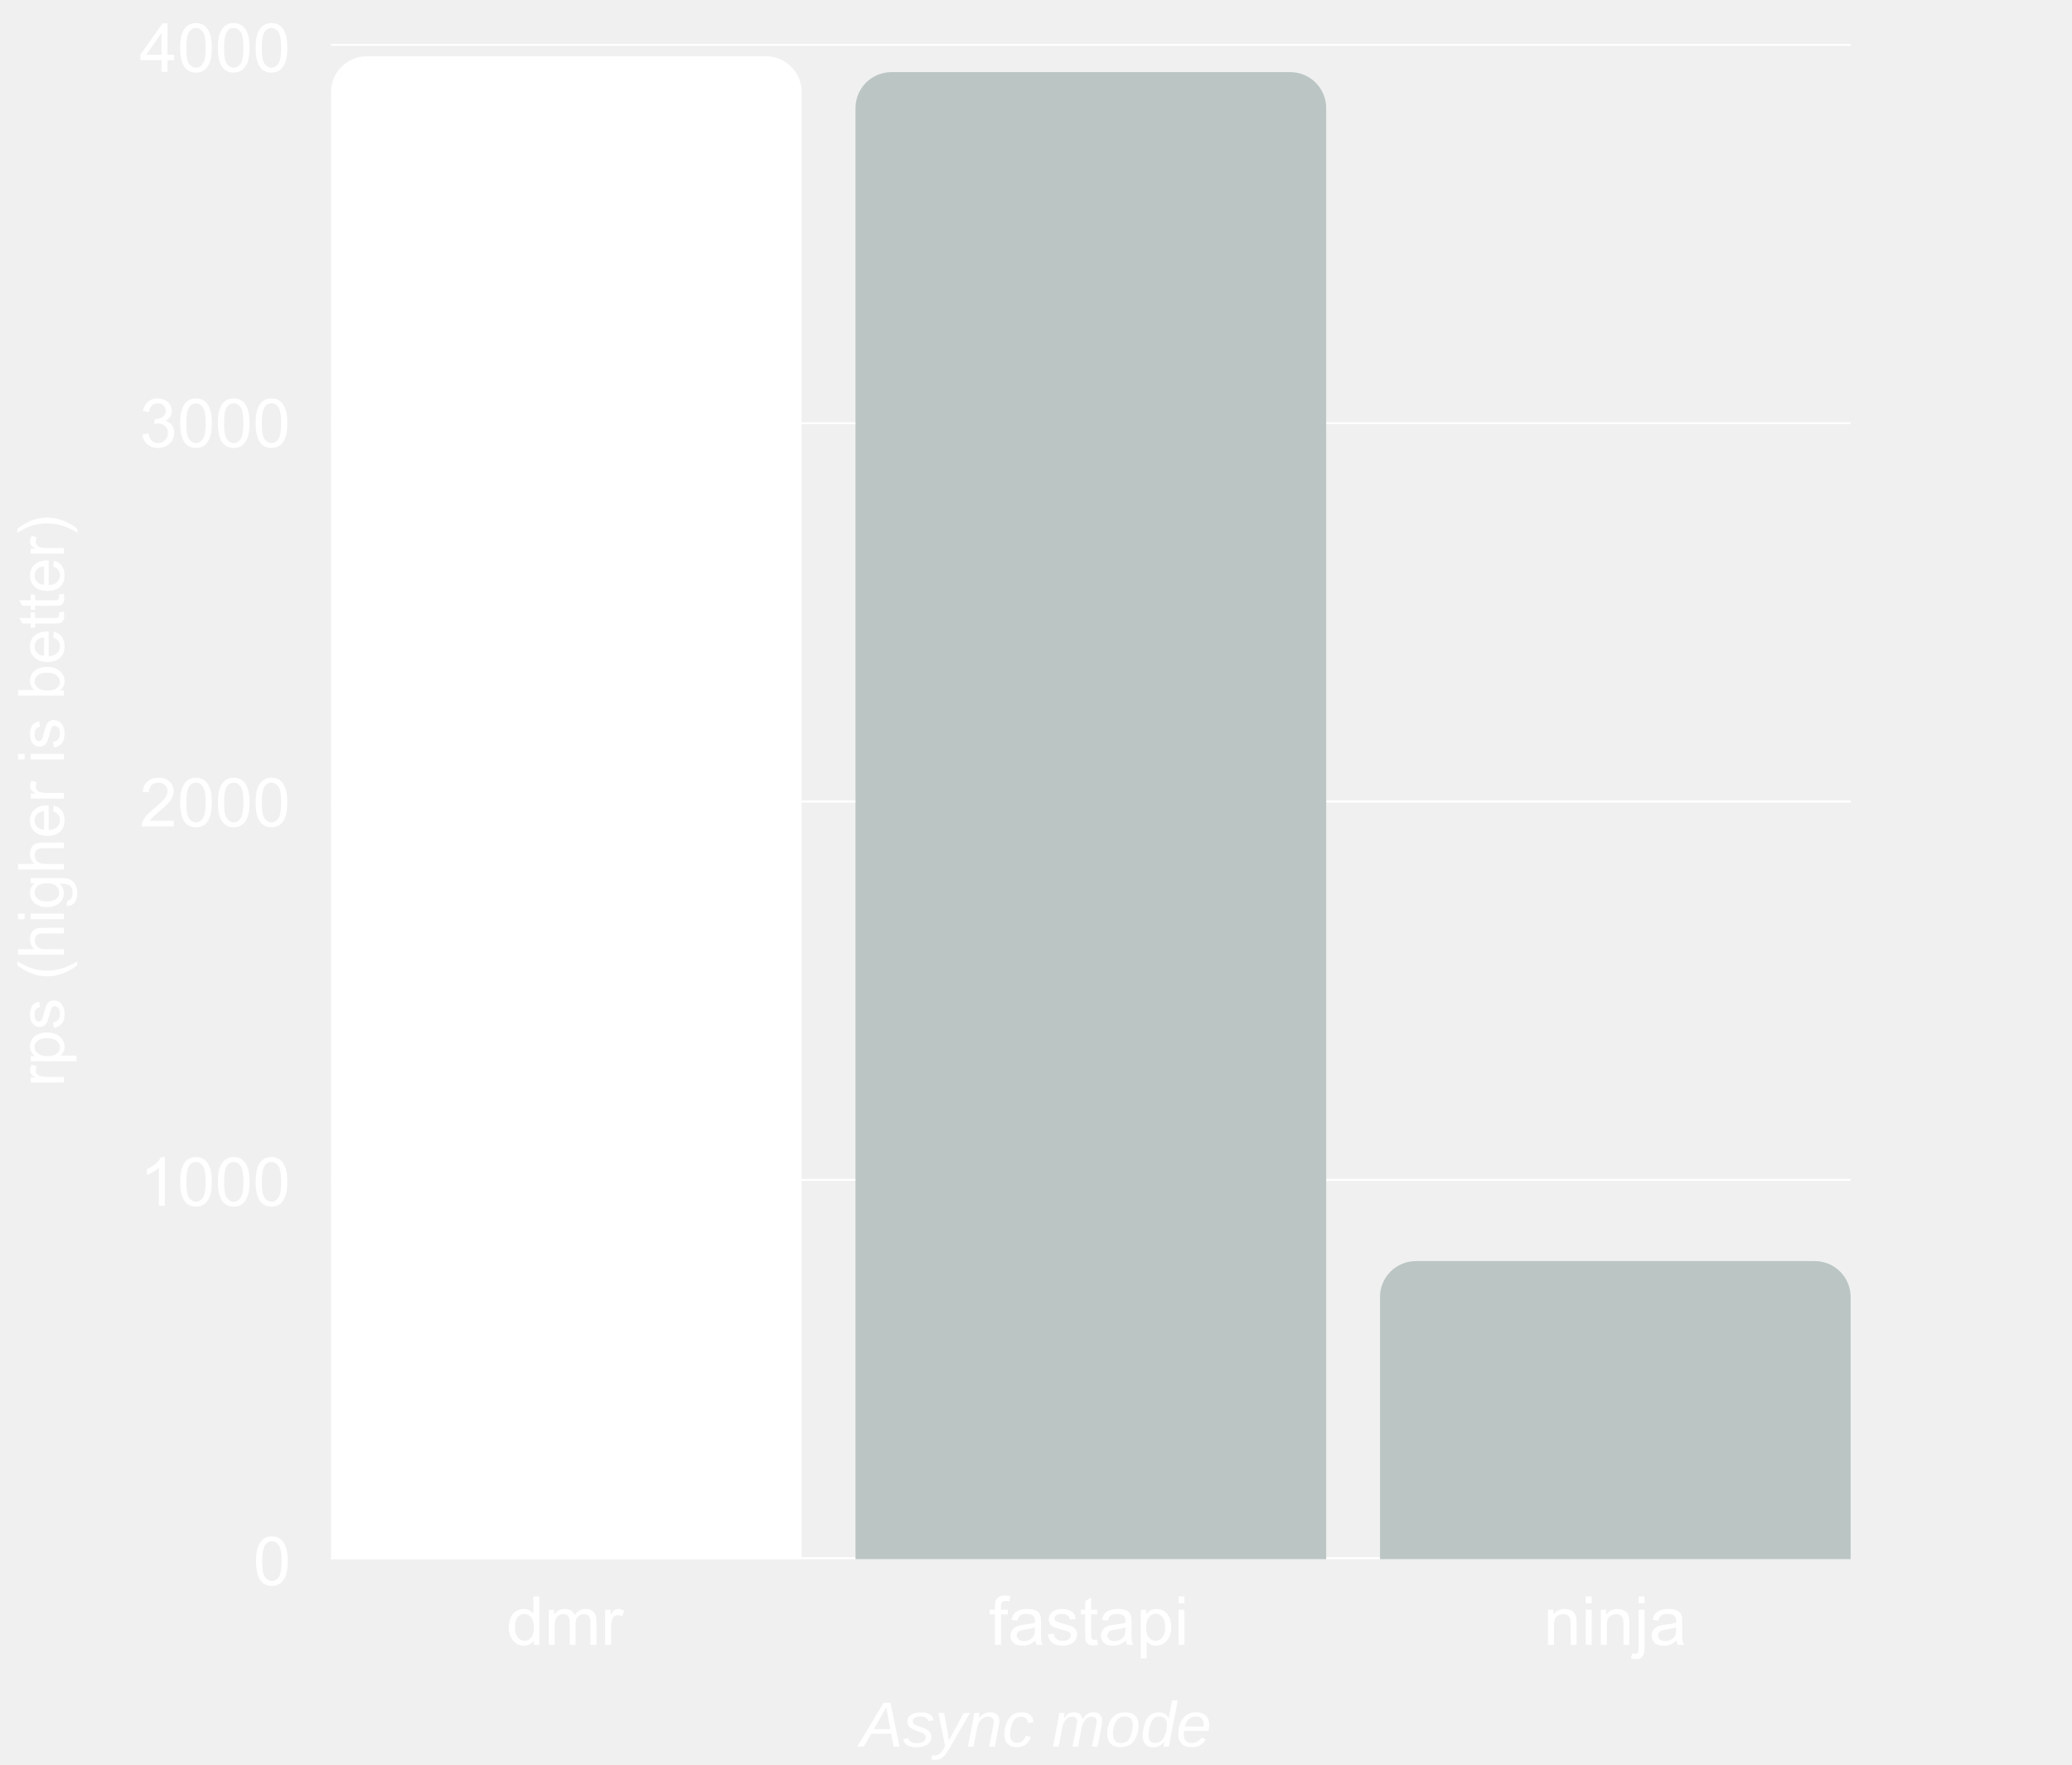
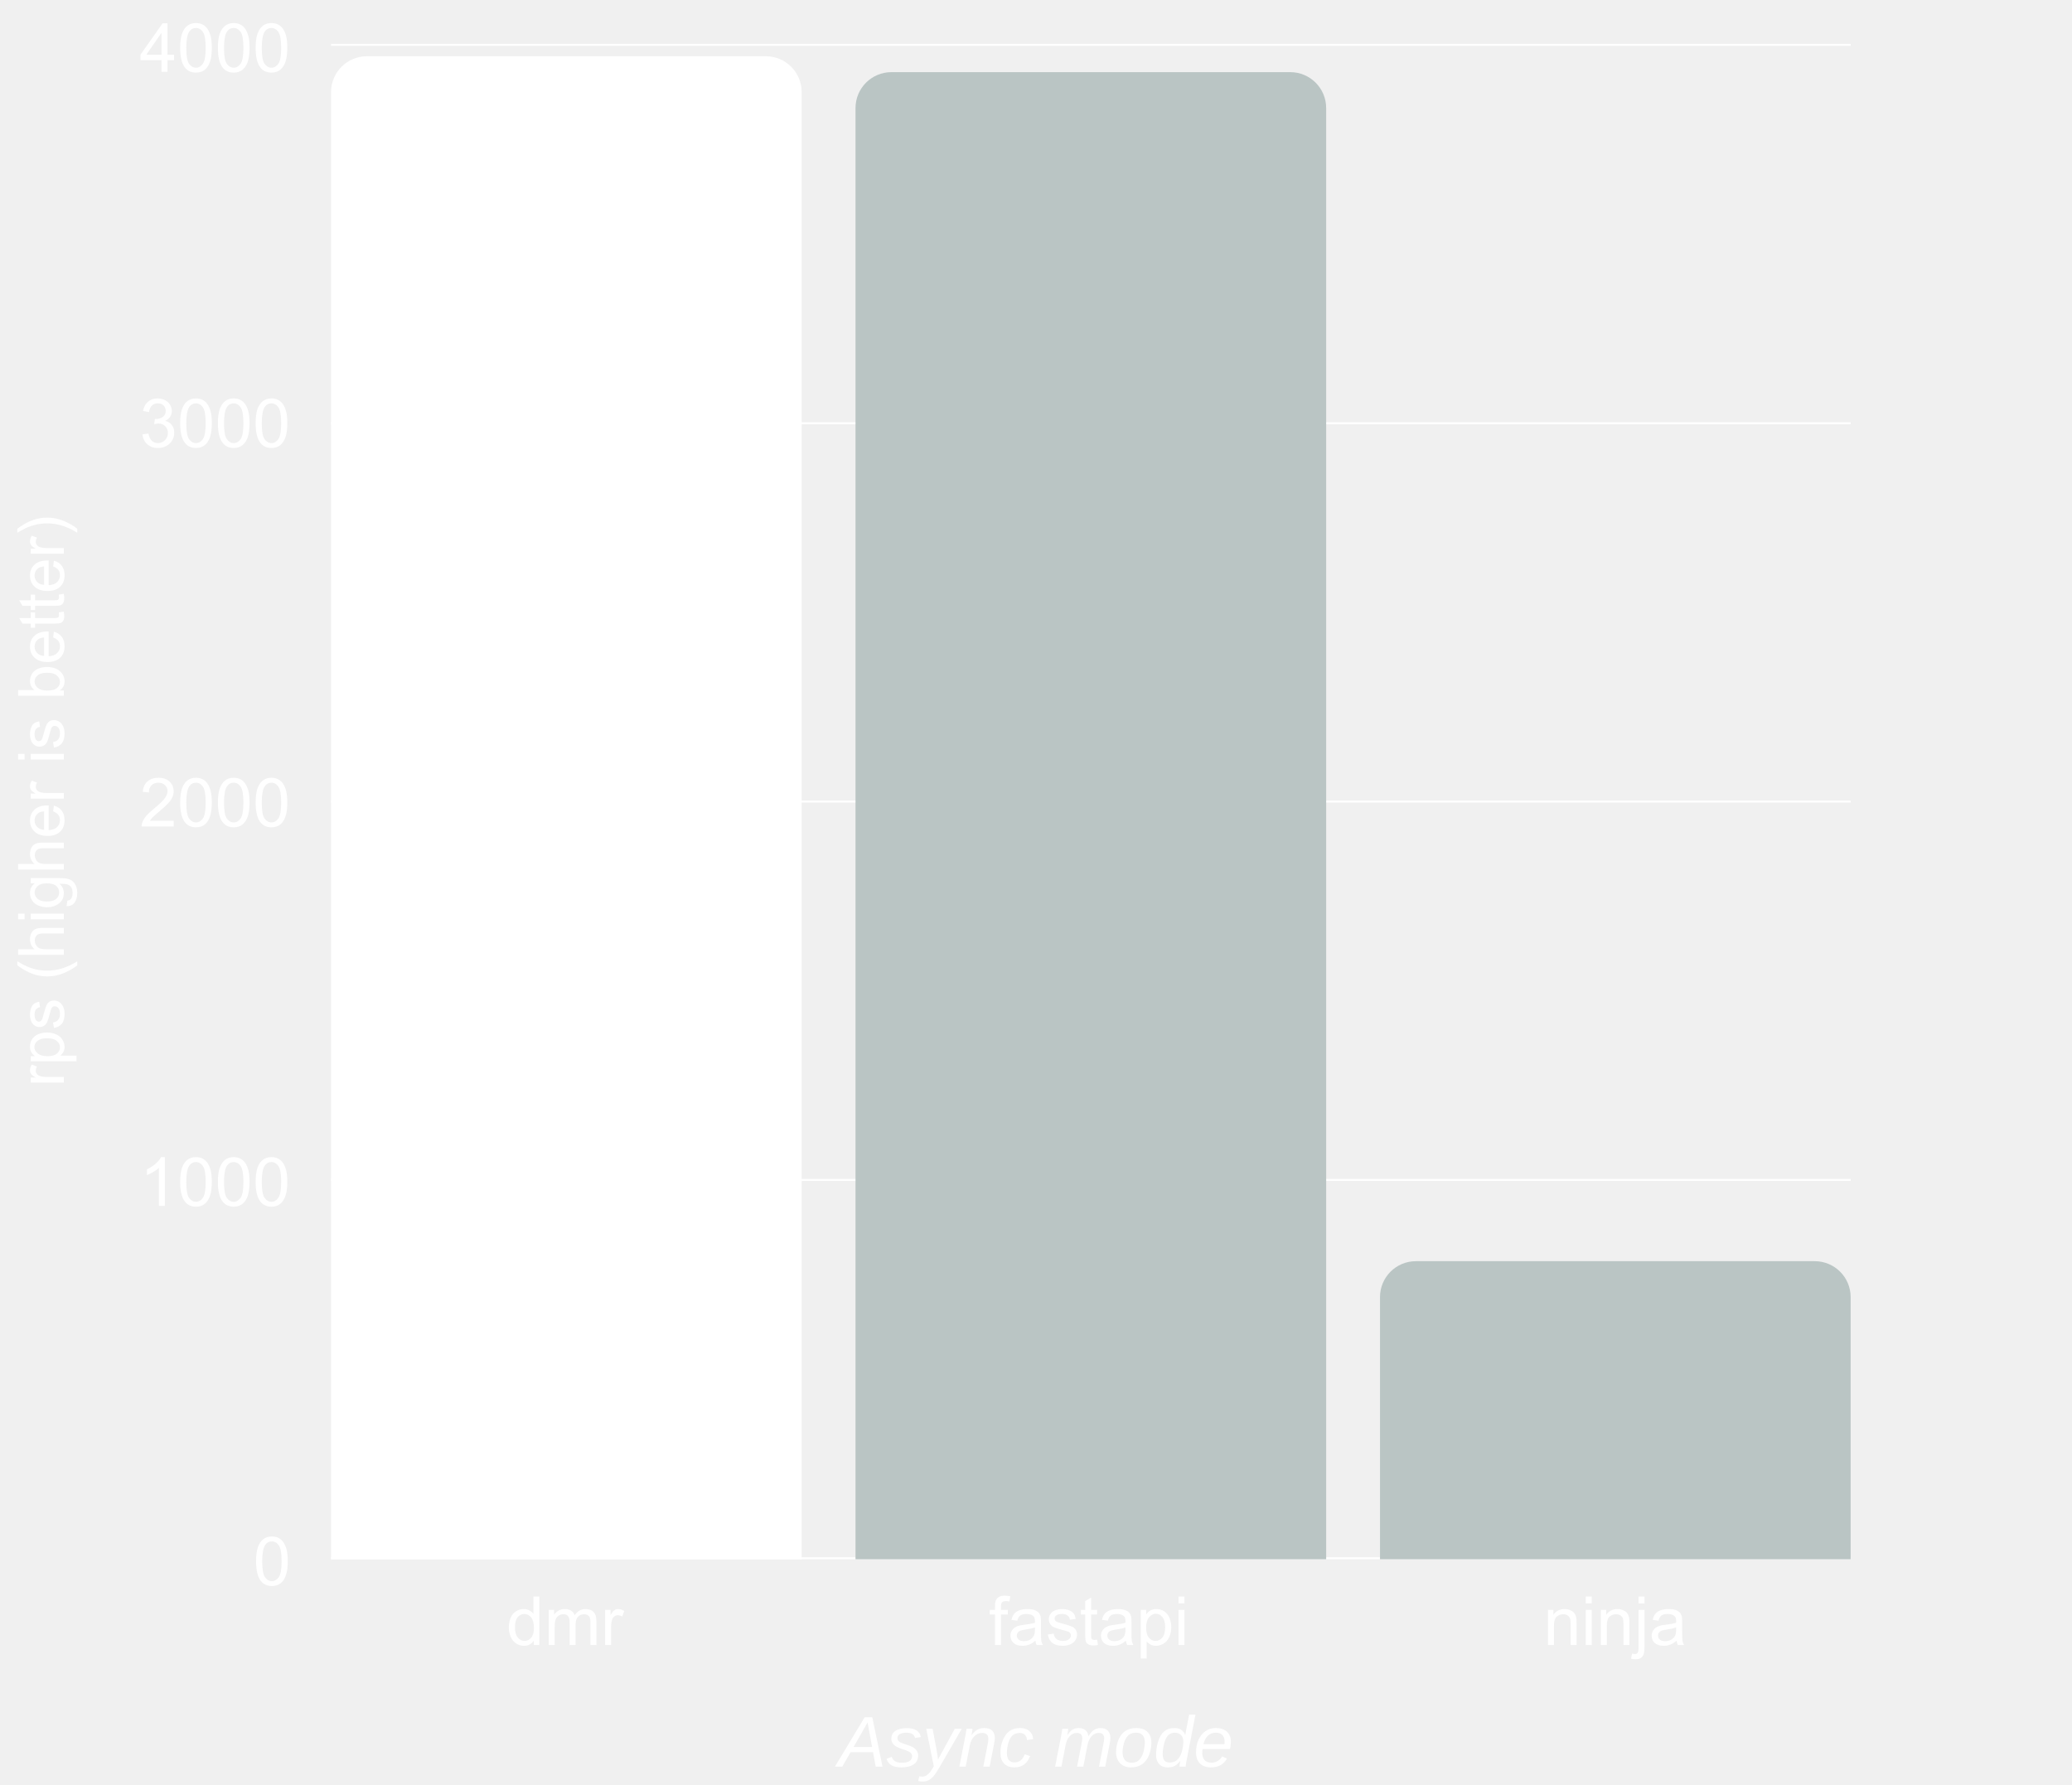
- <svg xmlns="http://www.w3.org/2000/svg" width="1039" height="885" viewBox="0 0 1039 885" fill="none">
+ <svg xmlns="http://www.w3.org/2000/svg" width="1039" height="895" viewBox="0 0 1039 895" fill="none">
  <path d="M166 22.5H928" stroke="white" />
  <path d="M166 212.25H928" stroke="white" />
  <path d="M166 402H928" stroke="white" />
  <path d="M166 591.75H928" stroke="white" />
  <path d="M166 781.5H928" stroke="white" />
  <path d="M429 54.182C429 44.241 437.059 36.182 447 36.182H647C656.941 36.182 665 44.241 665 54.182V782H429V54.182Z" fill="#BAC5C4" />
  <path d="M166 46.205C166 36.264 174.059 28.205 184 28.205H384C393.941 28.205 402 36.264 402 46.205V782H166V46.205Z" fill="white" />
  <path d="M692 650.501C692 640.560 700.059 632.501 710 632.501H910C919.941 632.501 928 640.560 928 650.501V782H692V650.501Z" fill="#BAC5C4" />
  <path transform="translate(0 -253)" d="M80.99 289V283.173H70.432V280.434L81.538 264.662H83.978V280.434H87.266V283.173H83.978V289H80.99ZM80.99 280.434V269.46L73.37 280.434H80.99ZM90.337 276.997C90.337 274.119 90.63 271.806 91.217 270.058C91.814 268.298 92.694 266.942 93.856 265.99C95.03 265.038 96.502 264.562 98.272 264.562C99.579 264.562 100.724 264.828 101.709 265.359C102.694 265.88 103.507 266.638 104.149 267.634C104.791 268.619 105.295 269.825 105.66 271.253C106.025 272.67 106.208 274.584 106.208 276.997C106.208 279.853 105.915 282.16 105.328 283.92C104.742 285.669 103.862 287.024 102.688 287.987C101.526 288.939 100.054 289.415 98.272 289.415C95.926 289.415 94.083 288.574 92.744 286.892C91.139 284.866 90.337 281.568 90.337 276.997ZM93.408 276.997C93.408 280.993 93.873 283.654 94.803 284.982C95.743 286.299 96.9 286.958 98.272 286.958C99.645 286.958 100.796 286.294 101.726 284.966C102.666 283.638 103.137 280.981 103.137 276.997C103.137 272.991 102.666 270.329 101.726 269.012C100.796 267.695 99.634 267.036 98.239 267.036C96.867 267.036 95.771 267.617 94.952 268.779C93.923 270.262 93.408 273.002 93.408 276.997ZM109.263 276.997C109.263 274.119 109.556 271.806 110.143 270.058C110.74 268.298 111.62 266.942 112.782 265.99C113.955 265.038 115.427 264.562 117.198 264.562C118.504 264.562 119.65 264.828 120.635 265.359C121.62 265.88 122.433 266.638 123.075 267.634C123.717 268.619 124.221 269.825 124.586 271.253C124.951 272.67 125.134 274.584 125.134 276.997C125.134 279.853 124.84 282.16 124.254 283.92C123.667 285.669 122.787 287.024 121.614 287.987C120.452 288.939 118.98 289.415 117.198 289.415C114.852 289.415 113.009 288.574 111.67 286.892C110.065 284.866 109.263 281.568 109.263 276.997ZM112.334 276.997C112.334 280.993 112.799 283.654 113.729 284.982C114.669 286.299 115.826 286.958 117.198 286.958C118.571 286.958 119.722 286.294 120.651 284.966C121.592 283.638 122.062 280.981 122.062 276.997C122.062 272.991 121.592 270.329 120.651 269.012C119.722 267.695 118.56 267.036 117.165 267.036C115.793 267.036 114.697 267.617 113.878 268.779C112.849 270.262 112.334 273.002 112.334 276.997ZM128.188 276.997C128.188 274.119 128.482 271.806 129.068 270.058C129.666 268.298 130.546 266.942 131.708 265.99C132.881 265.038 134.353 264.562 136.124 264.562C137.43 264.562 138.576 264.828 139.561 265.359C140.546 265.88 141.359 266.638 142.001 267.634C142.643 268.619 143.146 269.825 143.512 271.253C143.877 272.67 144.06 274.584 144.06 276.997C144.06 279.853 143.766 282.16 143.18 283.92C142.593 285.669 141.713 287.024 140.54 287.987C139.378 288.939 137.906 289.415 136.124 289.415C133.778 289.415 131.935 288.574 130.596 286.892C128.991 284.866 128.188 281.568 128.188 276.997ZM131.26 276.997C131.26 280.993 131.725 283.654 132.654 284.982C133.595 286.299 134.752 286.958 136.124 286.958C137.496 286.958 138.647 286.294 139.577 284.966C140.518 283.638 140.988 280.981 140.988 276.997C140.988 272.991 140.518 270.329 139.577 269.012C138.647 267.695 137.485 267.036 136.091 267.036C134.718 267.036 133.623 267.617 132.804 268.779C131.774 270.262 131.26 273.002 131.26 276.997Z" fill="white" />
  <path transform="translate(0 -189.75)" d="M71.428 407.575L74.416 407.177C74.759 408.87 75.34 410.093 76.159 410.846C76.989 411.587 77.996 411.958 79.181 411.958C80.586 411.958 81.77 411.471 82.733 410.497C83.707 409.523 84.194 408.317 84.194 406.878C84.194 405.506 83.746 404.377 82.85 403.491C81.953 402.595 80.813 402.146 79.43 402.146C78.865 402.146 78.162 402.257 77.321 402.479L77.653 399.855C77.853 399.878 78.013 399.889 78.135 399.889C79.408 399.889 80.553 399.557 81.571 398.893C82.59 398.229 83.099 397.205 83.099 395.821C83.099 394.726 82.728 393.818 81.986 393.099C81.245 392.379 80.287 392.02 79.114 392.02C77.952 392.02 76.984 392.385 76.209 393.115C75.434 393.846 74.936 394.941 74.715 396.402L71.727 395.871C72.092 393.868 72.922 392.318 74.217 391.223C75.512 390.116 77.122 389.562 79.048 389.562C80.376 389.562 81.599 389.85 82.717 390.426C83.835 390.99 84.687 391.765 85.273 392.75C85.871 393.735 86.17 394.781 86.17 395.888C86.17 396.939 85.888 397.896 85.323 398.76C84.759 399.623 83.923 400.309 82.816 400.818C84.255 401.15 85.373 401.842 86.17 402.894C86.967 403.934 87.365 405.24 87.365 406.812C87.365 408.937 86.591 410.741 85.041 412.224C83.492 413.696 81.533 414.432 79.164 414.432C77.028 414.432 75.252 413.795 73.835 412.522C72.429 411.25 71.627 409.601 71.428 407.575ZM90.337 401.997C90.337 399.119 90.63 396.806 91.217 395.058C91.814 393.298 92.694 391.942 93.856 390.99C95.03 390.038 96.502 389.562 98.272 389.562C99.579 389.562 100.724 389.828 101.709 390.359C102.694 390.88 103.507 391.638 104.149 392.634C104.791 393.619 105.295 394.825 105.66 396.253C106.025 397.67 106.208 399.584 106.208 401.997C106.208 404.853 105.915 407.16 105.328 408.92C104.742 410.669 103.862 412.024 102.688 412.987C101.526 413.939 100.054 414.415 98.272 414.415C95.926 414.415 94.083 413.574 92.744 411.892C91.139 409.866 90.337 406.568 90.337 401.997ZM93.408 401.997C93.408 405.993 93.873 408.654 94.803 409.982C95.743 411.299 96.9 411.958 98.272 411.958C99.645 411.958 100.796 411.294 101.726 409.966C102.666 408.638 103.137 405.981 103.137 401.997C103.137 397.991 102.666 395.329 101.726 394.012C100.796 392.695 99.634 392.036 98.239 392.036C96.867 392.036 95.771 392.617 94.952 393.779C93.923 395.262 93.408 398.002 93.408 401.997ZM109.263 401.997C109.263 399.119 109.556 396.806 110.143 395.058C110.74 393.298 111.62 391.942 112.782 390.99C113.955 390.038 115.427 389.562 117.198 389.562C118.504 389.562 119.65 389.828 120.635 390.359C121.62 390.88 122.433 391.638 123.075 392.634C123.717 393.619 124.221 394.825 124.586 396.253C124.951 397.67 125.134 399.584 125.134 401.997C125.134 404.853 124.84 407.16 124.254 408.92C123.667 410.669 122.787 412.024 121.614 412.987C120.452 413.939 118.98 414.415 117.198 414.415C114.852 414.415 113.009 413.574 111.67 411.892C110.065 409.866 109.263 406.568 109.263 401.997ZM112.334 401.997C112.334 405.993 112.799 408.654 113.729 409.982C114.669 411.299 115.826 411.958 117.198 411.958C118.571 411.958 119.722 411.294 120.651 409.966C121.592 408.638 122.062 405.981 122.062 401.997C122.062 397.991 121.592 395.329 120.651 394.012C119.722 392.695 118.56 392.036 117.165 392.036C115.793 392.036 114.697 392.617 113.878 393.779C112.849 395.262 112.334 398.002 112.334 401.997ZM128.188 401.997C128.188 399.119 128.482 396.806 129.068 395.058C129.666 393.298 130.546 391.942 131.708 390.99C132.881 390.038 134.353 389.562 136.124 389.562C137.43 389.562 138.576 389.828 139.561 390.359C140.546 390.88 141.359 391.638 142.001 392.634C142.643 393.619 143.146 394.825 143.512 396.253C143.877 397.67 144.06 399.584 144.06 401.997C144.06 404.853 143.766 407.16 143.18 408.92C142.593 410.669 141.713 412.024 140.54 412.987C139.378 413.939 137.906 414.415 136.124 414.415C133.778 414.415 131.935 413.574 130.596 411.892C128.991 409.866 128.188 406.568 128.188 401.997ZM131.26 401.997C131.26 405.993 131.725 408.654 132.654 409.982C133.595 411.299 134.752 411.958 136.124 411.958C137.496 411.958 138.647 411.294 139.577 409.966C140.518 408.638 140.988 405.981 140.988 401.997C140.988 397.991 140.518 395.329 139.577 394.012C138.647 392.695 137.485 392.036 136.091 392.036C134.718 392.036 133.623 392.617 132.804 393.779C131.774 395.262 131.26 398.002 131.26 401.997Z" fill="white" />
  <path transform="translate(0 -126.5)" d="M87.116 538.128V541H71.029C71.007 540.281 71.123 539.589 71.378 538.925C71.787 537.829 72.44 536.75 73.337 535.688C74.245 534.625 75.55 533.396 77.255 532.002C79.9 529.833 81.688 528.117 82.617 526.855C83.547 525.583 84.012 524.382 84.012 523.253C84.012 522.069 83.586 521.073 82.733 520.265C81.892 519.446 80.791 519.036 79.43 519.036C77.991 519.036 76.84 519.468 75.977 520.331C75.113 521.194 74.676 522.39 74.665 523.917L71.594 523.602C71.804 521.311 72.595 519.567 73.968 518.372C75.34 517.166 77.183 516.562 79.496 516.562C81.831 516.562 83.68 517.21 85.041 518.505C86.402 519.8 87.083 521.405 87.083 523.319C87.083 524.293 86.884 525.251 86.485 526.191C86.087 527.132 85.423 528.123 84.493 529.163C83.575 530.203 82.042 531.631 79.894 533.446C78.102 534.951 76.951 535.975 76.441 536.518C75.932 537.049 75.512 537.586 75.18 538.128H87.116ZM90.337 528.997C90.337 526.119 90.63 523.806 91.217 522.058C91.814 520.298 92.694 518.942 93.856 517.99C95.03 517.038 96.502 516.562 98.272 516.562C99.579 516.562 100.724 516.828 101.709 517.359C102.694 517.88 103.507 518.638 104.149 519.634C104.791 520.619 105.295 521.825 105.66 523.253C106.025 524.67 106.208 526.584 106.208 528.997C106.208 531.853 105.915 534.16 105.328 535.92C104.742 537.669 103.862 539.024 102.688 539.987C101.526 540.939 100.054 541.415 98.272 541.415C95.926 541.415 94.083 540.574 92.744 538.892C91.139 536.866 90.337 533.568 90.337 528.997ZM93.408 528.997C93.408 532.993 93.873 535.654 94.803 536.982C95.743 538.299 96.9 538.958 98.272 538.958C99.645 538.958 100.796 538.294 101.726 536.966C102.666 535.638 103.137 532.981 103.137 528.997C103.137 524.991 102.666 522.329 101.726 521.012C100.796 519.695 99.634 519.036 98.239 519.036C96.867 519.036 95.771 519.617 94.952 520.779C93.923 522.262 93.408 525.002 93.408 528.997ZM109.263 528.997C109.263 526.119 109.556 523.806 110.143 522.058C110.74 520.298 111.62 518.942 112.782 517.99C113.955 517.038 115.427 516.562 117.198 516.562C118.504 516.562 119.65 516.828 120.635 517.359C121.62 517.88 122.433 518.638 123.075 519.634C123.717 520.619 124.221 521.825 124.586 523.253C124.951 524.67 125.134 526.584 125.134 528.997C125.134 531.853 124.84 534.16 124.254 535.92C123.667 537.669 122.787 539.024 121.614 539.987C120.452 540.939 118.98 541.415 117.198 541.415C114.852 541.415 113.009 540.574 111.67 538.892C110.065 536.866 109.263 533.568 109.263 528.997ZM112.334 528.997C112.334 532.993 112.799 535.654 113.729 536.982C114.669 538.299 115.826 538.958 117.198 538.958C118.571 538.958 119.722 538.294 120.651 536.966C121.592 535.638 122.062 532.981 122.062 528.997C122.062 524.991 121.592 522.329 120.651 521.012C119.722 519.695 118.56 519.036 117.165 519.036C115.793 519.036 114.697 519.617 113.878 520.779C112.849 522.262 112.334 525.002 112.334 528.997ZM128.188 528.997C128.188 526.119 128.482 523.806 129.068 522.058C129.666 520.298 130.546 518.942 131.708 517.99C132.881 517.038 134.353 516.562 136.124 516.562C137.43 516.562 138.576 516.828 139.561 517.359C140.546 517.88 141.359 518.638 142.001 519.634C142.643 520.619 143.146 521.825 143.512 523.253C143.877 524.67 144.06 526.584 144.06 528.997C144.06 531.853 143.766 534.16 143.18 535.92C142.593 537.669 141.713 539.024 140.54 539.987C139.378 540.939 137.906 541.415 136.124 541.415C133.778 541.415 131.935 540.574 130.596 538.892C128.991 536.866 128.188 533.568 128.188 528.997ZM131.26 528.997C131.26 532.993 131.725 535.654 132.654 536.982C133.595 538.299 134.752 538.958 136.124 538.958C137.496 538.958 138.647 538.294 139.577 536.966C140.518 535.638 140.988 532.981 140.988 528.997C140.988 524.991 140.518 522.329 139.577 521.012C138.647 519.695 137.485 519.036 136.091 519.036C134.718 519.036 133.623 519.617 132.804 520.779C131.774 522.262 131.26 525.002 131.26 528.997Z" fill="white" />
  <path transform="translate(0 -63.25)" d="M82.667 668H79.679V648.958C78.959 649.644 78.013 650.33 76.84 651.017C75.678 651.703 74.632 652.217 73.702 652.561V649.672C75.373 648.886 76.834 647.934 78.085 646.816C79.336 645.699 80.221 644.614 80.741 643.562H82.667V668ZM90.337 655.997C90.337 653.119 90.63 650.806 91.217 649.058C91.814 647.298 92.694 645.942 93.856 644.99C95.03 644.038 96.502 643.562 98.272 643.562C99.579 643.562 100.724 643.828 101.709 644.359C102.694 644.88 103.507 645.638 104.149 646.634C104.791 647.619 105.295 648.825 105.66 650.253C106.025 651.67 106.208 653.584 106.208 655.997C106.208 658.853 105.915 661.16 105.328 662.92C104.742 664.669 103.862 666.024 102.688 666.987C101.526 667.939 100.054 668.415 98.272 668.415C95.926 668.415 94.083 667.574 92.744 665.892C91.139 663.866 90.337 660.568 90.337 655.997ZM93.408 655.997C93.408 659.993 93.873 662.654 94.803 663.982C95.743 665.299 96.9 665.958 98.272 665.958C99.645 665.958 100.796 665.294 101.726 663.966C102.666 662.638 103.137 659.981 103.137 655.997C103.137 651.991 102.666 649.329 101.726 648.012C100.796 646.695 99.634 646.036 98.239 646.036C96.867 646.036 95.771 646.617 94.952 647.779C93.923 649.262 93.408 652.002 93.408 655.997ZM109.263 655.997C109.263 653.119 109.556 650.806 110.143 649.058C110.74 647.298 111.62 645.942 112.782 644.99C113.955 644.038 115.427 643.562 117.198 643.562C118.504 643.562 119.65 643.828 120.635 644.359C121.62 644.88 122.433 645.638 123.075 646.634C123.717 647.619 124.221 648.825 124.586 650.253C124.951 651.67 125.134 653.584 125.134 655.997C125.134 658.853 124.84 661.16 124.254 662.92C123.667 664.669 122.787 666.024 121.614 666.987C120.452 667.939 118.98 668.415 117.198 668.415C114.852 668.415 113.009 667.574 111.67 665.892C110.065 663.866 109.263 660.568 109.263 655.997ZM112.334 655.997C112.334 659.993 112.799 662.654 113.729 663.982C114.669 665.299 115.826 665.958 117.198 665.958C118.571 665.958 119.722 665.294 120.651 663.966C121.592 662.638 122.062 659.981 122.062 655.997C122.062 651.991 121.592 649.329 120.651 648.012C119.722 646.695 118.56 646.036 117.165 646.036C115.793 646.036 114.697 646.617 113.878 647.779C112.849 649.262 112.334 652.002 112.334 655.997ZM128.188 655.997C128.188 653.119 128.482 650.806 129.068 649.058C129.666 647.298 130.546 645.942 131.708 644.99C132.881 644.038 134.353 643.562 136.124 643.562C137.43 643.562 138.576 643.828 139.561 644.359C140.546 644.88 141.359 645.638 142.001 646.634C142.643 647.619 143.146 648.825 143.512 650.253C143.877 651.67 144.06 653.584 144.06 655.997C144.06 658.853 143.766 661.16 143.18 662.92C142.593 664.669 141.713 666.024 140.54 666.987C139.378 667.939 137.906 668.415 136.124 668.415C133.778 668.415 131.935 667.574 130.596 665.892C128.991 663.866 128.188 660.568 128.188 655.997ZM131.26 655.997C131.26 659.993 131.725 662.654 132.654 663.982C133.595 665.299 134.752 665.958 136.124 665.958C137.496 665.958 138.647 665.294 139.577 663.966C140.518 662.638 140.988 659.981 140.988 655.997C140.988 651.991 140.518 649.329 139.577 648.012C138.647 646.695 137.485 646.036 136.091 646.036C134.718 646.036 133.623 646.617 132.804 647.779C131.774 649.262 131.26 652.002 131.26 655.997Z" fill="white" />
  <path transform="translate(0 0)" d="M128.411 782.997C128.411 780.119 128.704 777.806 129.291 776.058C129.889 774.298 130.769 772.942 131.931 771.99C133.104 771.038 134.576 770.562 136.347 770.562C137.653 770.562 138.798 770.828 139.783 771.359C140.768 771.88 141.582 772.638 142.224 773.634C142.866 774.619 143.369 775.825 143.734 777.253C144.1 778.67 144.282 780.584 144.282 782.997C144.282 785.853 143.989 788.16 143.402 789.92C142.816 791.669 141.936 793.024 140.763 793.987C139.601 794.939 138.129 795.415 136.347 795.415C134 795.415 132.158 794.574 130.818 792.892C129.214 790.866 128.411 787.568 128.411 782.997ZM131.482 782.997C131.482 786.993 131.947 789.654 132.877 790.982C133.818 792.299 134.974 792.958 136.347 792.958C137.719 792.958 138.87 792.294 139.8 790.966C140.741 789.638 141.211 786.981 141.211 782.997C141.211 778.991 140.741 776.329 139.8 775.012C138.87 773.695 137.708 773.036 136.313 773.036C134.941 773.036 133.845 773.617 133.026 774.779C131.997 776.262 131.482 779.002 131.482 782.997Z" fill="white" />
  <path d="M32 542.922L15.406 542.922L15.406 540.391L17.922 540.391C16.745 539.745 15.969 539.151 15.594 538.609C15.219 538.057 15.031 537.453 15.031 536.797C15.031 535.849 15.333 534.885 15.938 533.906L18.547 534.875C18.141 535.562 17.938 536.25 17.938 536.937C17.938 537.552 18.125 538.104 18.5 538.594C18.865 539.083 19.375 539.432 20.031 539.641C21.031 539.953 22.125 540.109 23.312 540.109L32 540.109L32 542.922ZM38.359 532.234L15.406 532.234L15.406 529.672L17.562 529.672C16.719 529.068 16.088 528.385 15.672 527.625C15.245 526.865 15.031 525.943 15.031 524.859C15.031 523.443 15.396 522.193 16.125 521.109C16.854 520.026 17.885 519.208 19.219 518.656C20.542 518.104 21.995 517.828 23.578 517.828C25.276 517.828 26.807 518.135 28.172 518.75C29.526 519.354 30.568 520.24 31.297 521.406C32.016 522.562 32.375 523.781 32.375 525.062C32.375 526 32.177 526.844 31.781 527.594C31.385 528.333 30.885 528.943 30.281 529.422L38.359 529.422L38.359 532.234ZM23.797 529.687C25.932 529.687 27.51 529.255 28.531 528.391C29.552 527.526 30.062 526.479 30.062 525.25C30.062 524 29.537 522.932 28.484 522.047C27.422 521.151 25.781 520.703 23.562 520.703C21.448 520.703 19.865 521.141 18.812 522.016C17.76 522.88 17.234 523.917 17.234 525.125C17.234 526.323 17.797 527.385 18.922 528.312C20.037 529.229 21.662 529.687 23.797 529.687ZM27.047 515.547L26.609 512.766C27.724 512.609 28.578 512.177 29.172 511.469C29.766 510.75 30.062 509.75 30.062 508.469C30.062 507.177 29.802 506.219 29.281 505.594C28.75 504.969 28.13 504.656 27.422 504.656C26.787 504.656 26.287 504.932 25.922 505.484C25.672 505.87 25.354 506.828 24.969 508.359C24.448 510.422 24 511.854 23.625 512.656C23.24 513.448 22.713 514.052 22.047 514.469C21.37 514.875 20.625 515.078 19.812 515.078C19.073 515.078 18.391 514.911 17.766 514.578C17.13 514.234 16.604 513.771 16.188 513.187C15.865 512.75 15.594 512.156 15.375 511.406C15.146 510.646 15.031 509.833 15.031 508.969C15.031 507.667 15.219 506.526 15.594 505.547C15.969 504.557 16.479 503.828 17.125 503.359C17.76 502.891 18.615 502.568 19.688 502.391L20.062 505.141C19.208 505.266 18.542 505.63 18.062 506.234C17.583 506.828 17.344 507.672 17.344 508.766C17.344 510.057 17.557 510.979 17.984 511.531C18.412 512.083 18.912 512.359 19.484 512.359C19.849 512.359 20.177 512.245 20.469 512.016C20.771 511.786 21.021 511.427 21.219 510.937C21.323 510.656 21.562 509.828 21.938 508.453C22.469 506.464 22.906 505.078 23.25 504.297C23.583 503.505 24.073 502.885 24.719 502.437C25.365 501.99 26.167 501.766 27.125 501.766C28.062 501.766 28.948 502.042 29.781 502.594C30.604 503.135 31.245 503.922 31.703 504.953C32.151 505.984 32.375 507.151 32.375 508.453C32.375 510.609 31.927 512.255 31.031 513.391C30.135 514.516 28.807 515.234 27.047 515.547ZM38.734 484.141C36.776 485.693 34.484 487.005 31.859 488.078C29.234 489.151 26.516 489.687 23.703 489.687C21.224 489.687 18.849 489.286 16.578 488.484C13.943 487.547 11.318 486.099 8.703 484.141L8.703 482.125C10.87 483.385 12.417 484.219 13.344 484.625C14.781 485.26 16.281 485.76 17.844 486.125C19.792 486.573 21.75 486.797 23.719 486.797C28.729 486.797 33.734 485.24 38.734 482.125L38.734 484.141ZM32 478.859L9.094 478.859L9.094 476.047L17.312 476.047C15.792 474.734 15.031 473.078 15.031 471.078C15.031 469.849 15.276 468.781 15.766 467.875C16.245 466.969 16.912 466.323 17.766 465.937C18.62 465.542 19.859 465.344 21.484 465.344L32 465.344L32 468.156L21.484 468.156C20.078 468.156 19.057 468.464 18.422 469.078C17.776 469.682 17.453 470.542 17.453 471.656C17.453 472.49 17.672 473.276 18.109 474.016C18.537 474.745 19.12 475.266 19.859 475.578C20.599 475.891 21.62 476.047 22.922 476.047L32 476.047L32 478.859ZM12.328 461.031L9.094 461.031L9.094 458.219L12.328 458.219L12.328 461.031ZM32 461.031L15.406 461.031L15.406 458.219L32 458.219L32 461.031ZM33.375 454.437L33.781 451.703C34.625 451.589 35.24 451.271 35.625 450.75C36.146 450.052 36.406 449.099 36.406 447.891C36.406 446.589 36.146 445.583 35.625 444.875C35.104 444.167 34.375 443.687 33.438 443.437C32.865 443.292 31.662 443.224 29.828 443.234C31.276 444.464 32 445.995 32 447.828C32 450.109 31.177 451.875 29.531 453.125C27.885 454.375 25.912 455 23.609 455C22.026 455 20.568 454.714 19.234 454.141C17.891 453.568 16.854 452.74 16.125 451.656C15.396 450.562 15.031 449.281 15.031 447.812C15.031 445.854 15.823 444.24 17.406 442.969L15.406 442.969L15.406 440.375L29.75 440.375C32.333 440.375 34.161 440.641 35.234 441.172C36.318 441.693 37.172 442.526 37.797 443.672C38.422 444.807 38.734 446.208 38.734 447.875C38.734 449.854 38.286 451.453 37.391 452.672C36.505 453.891 35.167 454.479 33.375 454.437ZM23.406 452.109C25.583 452.109 27.172 451.677 28.172 450.812C29.172 449.948 29.672 448.865 29.672 447.562C29.672 446.271 29.177 445.187 28.188 444.312C27.188 443.437 25.625 443 23.5 443C21.469 443 19.938 443.453 18.906 444.359C17.875 445.255 17.359 446.339 17.359 447.609C17.359 448.859 17.87 449.922 18.891 450.797C19.901 451.672 21.406 452.109 23.406 452.109ZM32 436.109L9.094 436.109L9.094 433.297L17.312 433.297C15.792 431.984 15.031 430.328 15.031 428.328C15.031 427.099 15.276 426.031 15.766 425.125C16.245 424.219 16.912 423.573 17.766 423.187C18.62 422.792 19.859 422.594 21.484 422.594L32 422.594L32 425.406L21.484 425.406C20.078 425.406 19.057 425.714 18.422 426.328C17.776 426.932 17.453 427.792 17.453 428.906C17.453 429.74 17.672 430.526 18.109 431.266C18.537 431.995 19.12 432.516 19.859 432.828C20.599 433.141 21.62 433.297 22.922 433.297L32 433.297L32 436.109ZM26.656 406.937L27.016 404.031C28.713 404.49 30.031 405.339 30.969 406.578C31.906 407.818 32.375 409.401 32.375 411.328C32.375 413.755 31.63 415.682 30.141 417.109C28.641 418.526 26.542 419.234 23.844 419.234C21.052 419.234 18.885 418.516 17.344 417.078C15.802 415.641 15.031 413.776 15.031 411.484C15.031 409.266 15.787 407.453 17.297 406.047C18.807 404.641 20.932 403.937 23.672 403.937C23.838 403.937 24.088 403.943 24.422 403.953L24.422 416.328C26.245 416.224 27.641 415.708 28.609 414.781C29.578 413.854 30.062 412.698 30.062 411.312C30.062 410.281 29.792 409.401 29.25 408.672C28.708 407.943 27.844 407.365 26.656 406.937ZM22.109 416.172L22.109 406.906C20.713 407.031 19.667 407.385 18.969 407.969C17.885 408.865 17.344 410.026 17.344 411.453C17.344 412.745 17.776 413.833 18.641 414.719C19.505 415.594 20.662 416.078 22.109 416.172ZM32 400.516L15.406 400.516L15.406 397.984L17.922 397.984C16.745 397.339 15.969 396.745 15.594 396.203C15.219 395.651 15.031 395.047 15.031 394.391C15.031 393.443 15.333 392.479 15.938 391.5L18.547 392.469C18.141 393.156 17.938 393.844 17.938 394.531C17.938 395.146 18.125 395.698 18.5 396.187C18.865 396.677 19.375 397.026 20.031 397.234C21.031 397.547 22.125 397.703 23.312 397.703L32 397.703L32 400.516ZM12.328 380.906L9.094 380.906L9.094 378.094L12.328 378.094L12.328 380.906ZM32 380.906L15.406 380.906L15.406 378.094L32 378.094L32 380.906ZM27.047 374.922L26.609 372.141C27.724 371.984 28.578 371.552 29.172 370.844C29.766 370.125 30.062 369.125 30.062 367.844C30.062 366.552 29.802 365.594 29.281 364.969C28.75 364.344 28.13 364.031 27.422 364.031C26.787 364.031 26.287 364.307 25.922 364.859C25.672 365.245 25.354 366.203 24.969 367.734C24.448 369.797 24 371.229 23.625 372.031C23.24 372.823 22.713 373.427 22.047 373.844C21.37 374.25 20.625 374.453 19.812 374.453C19.073 374.453 18.391 374.286 17.766 373.953C17.13 373.609 16.604 373.146 16.188 372.562C15.865 372.125 15.594 371.531 15.375 370.781C15.146 370.021 15.031 369.208 15.031 368.344C15.031 367.042 15.219 365.901 15.594 364.922C15.969 363.932 16.479 363.203 17.125 362.734C17.76 362.266 18.615 361.943 19.688 361.766L20.062 364.516C19.208 364.641 18.542 365.005 18.062 365.609C17.583 366.203 17.344 367.047 17.344 368.141C17.344 369.432 17.557 370.354 17.984 370.906C18.412 371.458 18.912 371.734 19.484 371.734C19.849 371.734 20.177 371.62 20.469 371.391C20.771 371.161 21.021 370.802 21.219 370.312C21.323 370.031 21.562 369.203 21.938 367.828C22.469 365.839 22.906 364.453 23.25 363.672C23.583 362.88 24.073 362.26 24.719 361.812C25.365 361.365 26.167 361.141 27.125 361.141C28.062 361.141 28.948 361.417 29.781 361.969C30.604 362.51 31.245 363.297 31.703 364.328C32.151 365.359 32.375 366.526 32.375 367.828C32.375 369.984 31.927 371.63 31.031 372.766C30.135 373.891 28.807 374.609 27.047 374.922ZM32 346.297L32 348.906L9.094 348.906L9.094 346.094L17.266 346.094C15.776 344.906 15.031 343.391 15.031 341.547C15.031 340.526 15.24 339.562 15.656 338.656C16.062 337.74 16.641 336.99 17.391 336.406C18.13 335.812 19.026 335.349 20.078 335.016C21.13 334.682 22.255 334.516 23.453 334.516C26.297 334.516 28.495 335.219 30.047 336.625C31.599 338.031 32.375 339.719 32.375 341.687C32.375 343.646 31.557 345.182 29.922 346.297L32 346.297ZM23.578 346.328C25.568 346.328 27.005 346.057 27.891 345.516C29.338 344.63 30.062 343.432 30.062 341.922C30.062 340.693 29.531 339.63 28.469 338.734C27.396 337.839 25.802 337.391 23.688 337.391C21.521 337.391 19.922 337.823 18.891 338.687C17.859 339.542 17.344 340.578 17.344 341.797C17.344 343.026 17.88 344.089 18.953 344.984C20.016 345.88 21.557 346.328 23.578 346.328ZM26.656 319.719L27.016 316.812C28.713 317.271 30.031 318.12 30.969 319.359C31.906 320.599 32.375 322.182 32.375 324.109C32.375 326.536 31.63 328.464 30.141 329.891C28.641 331.307 26.542 332.016 23.844 332.016C21.052 332.016 18.885 331.297 17.344 329.859C15.802 328.422 15.031 326.557 15.031 324.266C15.031 322.047 15.786 320.234 17.297 318.828C18.807 317.422 20.932 316.719 23.672 316.719C23.838 316.719 24.088 316.724 24.422 316.734L24.422 329.109C26.245 329.005 27.641 328.49 28.609 327.562C29.578 326.635 30.062 325.479 30.062 324.094C30.062 323.062 29.792 322.182 29.25 321.453C28.708 320.724 27.844 320.146 26.656 319.719ZM22.109 328.953L22.109 319.687C20.713 319.812 19.667 320.167 18.969 320.75C17.885 321.646 17.344 322.807 17.344 324.234C17.344 325.526 17.776 326.615 18.641 327.5C19.505 328.375 20.661 328.859 22.109 328.953ZM29.484 307.125L31.969 306.719C32.135 307.51 32.219 308.219 32.219 308.844C32.219 309.865 32.057 310.656 31.734 311.219C31.411 311.781 30.99 312.177 30.469 312.406C29.938 312.635 28.828 312.75 27.141 312.75L17.594 312.75L17.594 314.812L15.406 314.812L15.406 312.75L11.297 312.75L9.609 309.953L15.406 309.953L15.406 307.125L17.594 307.125L17.594 309.953L27.297 309.953C28.099 309.953 28.615 309.906 28.844 309.812C29.073 309.708 29.255 309.547 29.391 309.328C29.526 309.099 29.594 308.776 29.594 308.359C29.594 308.047 29.557 307.635 29.484 307.125ZM29.484 298.219L31.969 297.812C32.135 298.604 32.219 299.312 32.219 299.937C32.219 300.958 32.057 301.75 31.734 302.312C31.411 302.875 30.99 303.271 30.469 303.5C29.938 303.729 28.828 303.844 27.141 303.844L17.594 303.844L17.594 305.906L15.406 305.906L15.406 303.844L11.297 303.844L9.609 301.047L15.406 301.047L15.406 298.219L17.594 298.219L17.594 301.047L27.297 301.047C28.099 301.047 28.615 301 28.844 300.906C29.073 300.802 29.255 300.641 29.391 300.422C29.526 300.193 29.594 299.87 29.594 299.453C29.594 299.141 29.557 298.729 29.484 298.219ZM26.656 284.094L27.016 281.187C28.713 281.646 30.031 282.495 30.969 283.734C31.906 284.974 32.375 286.557 32.375 288.484C32.375 290.911 31.63 292.839 30.141 294.266C28.641 295.682 26.542 296.391 23.844 296.391C21.052 296.391 18.885 295.672 17.344 294.234C15.802 292.797 15.031 290.932 15.031 288.641C15.031 286.422 15.786 284.609 17.297 283.203C18.807 281.797 20.932 281.094 23.672 281.094C23.838 281.094 24.088 281.099 24.422 281.109L24.422 293.484C26.245 293.38 27.641 292.865 28.609 291.937C29.578 291.01 30.062 289.854 30.062 288.469C30.062 287.437 29.792 286.557 29.25 285.828C28.708 285.099 27.844 284.521 26.656 284.094ZM22.109 293.328L22.109 284.062C20.713 284.187 19.667 284.542 18.969 285.125C17.885 286.021 17.344 287.182 17.344 288.609C17.344 289.901 17.776 290.99 18.641 291.875C19.505 292.75 20.661 293.234 22.109 293.328ZM32 277.672L15.406 277.672L15.406 275.141L17.922 275.141C16.745 274.495 15.969 273.901 15.594 273.359C15.219 272.807 15.031 272.203 15.031 271.547C15.031 270.599 15.333 269.635 15.938 268.656L18.547 269.625C18.141 270.312 17.938 271 17.938 271.687C17.938 272.302 18.125 272.854 18.5 273.344C18.865 273.833 19.375 274.182 20.031 274.391C21.031 274.703 22.125 274.859 23.312 274.859L32 274.859L32 277.672ZM38.734 265.141L38.734 267.156C33.734 264.042 28.729 262.484 23.719 262.484C21.76 262.484 19.818 262.708 17.891 263.156C16.328 263.51 14.828 264.005 13.391 264.641C12.453 265.047 10.891 265.885 8.703 267.156L8.703 265.141C11.318 263.182 13.943 261.734 16.578 260.797C18.849 259.995 21.224 259.594 23.703 259.594C26.516 259.594 29.234 260.135 31.859 261.219C34.484 262.292 36.776 263.599 38.734 265.141Z" fill="white" />
  <path d="M267.68 825V822.775C266.562 824.524 264.918 825.398 262.749 825.398C261.343 825.398 260.049 825.011 258.864 824.236C257.691 823.462 256.778 822.382 256.125 820.999C255.483 819.604 255.162 818.005 255.162 816.201C255.162 814.441 255.455 812.848 256.042 811.42C256.629 809.981 257.508 808.88 258.682 808.116C259.855 807.353 261.166 806.971 262.616 806.971C263.679 806.971 264.625 807.198 265.455 807.651C266.285 808.094 266.96 808.675 267.48 809.395V800.662H270.452V825H267.68ZM258.233 816.201C258.233 818.459 258.709 820.147 259.661 821.265C260.613 822.382 261.736 822.941 263.031 822.941C264.337 822.941 265.444 822.41 266.352 821.348C267.27 820.274 267.729 818.642 267.729 816.45C267.729 814.037 267.265 812.267 266.335 811.138C265.405 810.009 264.26 809.444 262.898 809.444C261.57 809.444 260.458 809.987 259.562 811.071C258.676 812.156 258.233 813.866 258.233 816.201ZM275.167 825V807.369H277.84V809.843C278.393 808.979 279.129 808.288 280.048 807.768C280.966 807.236 282.012 806.971 283.186 806.971C284.492 806.971 285.56 807.242 286.39 807.784C287.231 808.326 287.823 809.085 288.166 810.059C289.561 808 291.376 806.971 293.611 806.971C295.36 806.971 296.705 807.458 297.646 808.432C298.586 809.395 299.057 810.883 299.057 812.897V825H296.085V813.894C296.085 812.698 295.985 811.84 295.786 811.32C295.598 810.789 295.249 810.363 294.74 810.042C294.231 809.721 293.633 809.561 292.947 809.561C291.708 809.561 290.678 809.976 289.859 810.806C289.04 811.625 288.631 812.942 288.631 814.757V825H285.643V813.545C285.643 812.217 285.399 811.221 284.912 810.557C284.425 809.893 283.628 809.561 282.521 809.561C281.68 809.561 280.9 809.782 280.181 810.225C279.472 810.667 278.958 811.315 278.637 812.167C278.316 813.019 278.155 814.248 278.155 815.853V825H275.167ZM303.456 825V807.369H306.146V810.042C306.832 808.791 307.463 807.967 308.038 807.568C308.625 807.17 309.267 806.971 309.964 806.971C310.971 806.971 311.995 807.292 313.035 807.934L312.006 810.706C311.275 810.274 310.545 810.059 309.814 810.059C309.161 810.059 308.575 810.258 308.055 810.656C307.535 811.044 307.164 811.586 306.942 812.283C306.61 813.346 306.444 814.508 306.444 815.77V825H303.456Z" fill="white" />
  <path d="M776.241 825V807.369H778.931V809.876C780.226 807.939 782.096 806.971 784.542 806.971C785.604 806.971 786.578 807.164 787.464 807.552C788.36 807.928 789.03 808.426 789.473 809.046C789.915 809.666 790.225 810.402 790.402 811.254C790.513 811.807 790.568 812.776 790.568 814.159V825H787.58V814.275C787.58 813.058 787.464 812.15 787.231 811.553C786.999 810.944 786.584 810.463 785.986 810.108C785.4 809.743 784.708 809.561 783.911 809.561C782.638 809.561 781.537 809.965 780.607 810.772C779.689 811.58 779.229 813.113 779.229 815.371V825H776.241ZM795.184 804.099V800.662H798.172V804.099H795.184ZM795.184 825V807.369H798.172V825H795.184ZM802.737 825V807.369H805.427V809.876C806.722 807.939 808.592 806.971 811.038 806.971C812.101 806.971 813.075 807.164 813.96 807.552C814.856 807.928 815.526 808.426 815.969 809.046C816.411 809.666 816.721 810.402 816.898 811.254C817.009 811.807 817.064 812.776 817.064 814.159V825H814.076V814.275C814.076 813.058 813.96 812.15 813.728 811.553C813.495 810.944 813.08 810.463 812.482 810.108C811.896 809.743 811.204 809.561 810.407 809.561C809.134 809.561 808.033 809.965 807.104 810.772C806.185 811.58 805.726 813.113 805.726 815.371V825H802.737ZM821.646 804.132V800.662H824.635V804.132H821.646ZM817.861 831.84L818.426 829.3C819.023 829.455 819.494 829.532 819.837 829.532C820.446 829.532 820.899 829.327 821.198 828.918C821.497 828.52 821.646 827.512 821.646 825.896V807.369H824.635V825.963C824.635 828.132 824.353 829.643 823.788 830.495C823.069 831.602 821.873 832.155 820.202 832.155C819.394 832.155 818.614 832.05 817.861 831.84ZM840.738 822.825C839.632 823.766 838.563 824.43 837.534 824.817C836.516 825.205 835.42 825.398 834.247 825.398C832.31 825.398 830.822 824.928 829.781 823.987C828.741 823.035 828.221 821.824 828.221 820.352C828.221 819.488 828.414 818.702 828.802 817.994C829.2 817.275 829.715 816.699 830.346 816.268C830.988 815.836 831.707 815.509 832.504 815.288C833.09 815.133 833.976 814.984 835.16 814.84C837.573 814.552 839.349 814.209 840.489 813.811C840.5 813.401 840.506 813.141 840.506 813.03C840.506 811.813 840.224 810.955 839.659 810.457C838.896 809.782 837.761 809.444 836.256 809.444C834.85 809.444 833.81 809.693 833.135 810.191C832.471 810.678 831.978 811.547 831.657 812.798L828.735 812.399C829.001 811.149 829.438 810.142 830.047 809.378C830.656 808.603 831.535 808.011 832.687 807.602C833.838 807.181 835.171 806.971 836.688 806.971C838.193 806.971 839.416 807.148 840.356 807.502C841.297 807.856 841.989 808.304 842.432 808.847C842.874 809.378 843.184 810.053 843.361 810.872C843.461 811.381 843.511 812.3 843.511 813.628V817.612C843.511 820.39 843.572 822.15 843.693 822.892C843.826 823.622 844.081 824.325 844.457 825H841.336C841.026 824.38 840.827 823.655 840.738 822.825ZM840.489 816.151C839.405 816.594 837.778 816.97 835.608 817.28C834.38 817.457 833.511 817.657 833.002 817.878C832.493 818.099 832.1 818.426 831.823 818.857C831.547 819.278 831.408 819.748 831.408 820.269C831.408 821.065 831.707 821.729 832.305 822.261C832.913 822.792 833.799 823.058 834.961 823.058C836.112 823.058 837.136 822.809 838.032 822.311C838.929 821.801 839.587 821.11 840.008 820.235C840.329 819.56 840.489 818.564 840.489 817.247V816.151Z" fill="white" />
  <path d="M498.955 825V809.693H496.315V807.369H498.955V805.493C498.955 804.309 499.06 803.429 499.271 802.854C499.558 802.079 500.062 801.453 500.781 800.978C501.512 800.491 502.53 800.247 503.836 800.247C504.677 800.247 505.607 800.347 506.625 800.546L506.177 803.152C505.557 803.042 504.97 802.986 504.417 802.986C503.509 802.986 502.868 803.18 502.491 803.567C502.115 803.955 501.927 804.68 501.927 805.742V807.369H505.363V809.693H501.927V825H498.955ZM519.209 822.825C518.102 823.766 517.034 824.43 516.005 824.817C514.987 825.205 513.891 825.398 512.718 825.398C510.781 825.398 509.292 824.928 508.252 823.987C507.212 823.035 506.691 821.824 506.691 820.352C506.691 819.488 506.885 818.702 507.272 817.994C507.671 817.275 508.186 816.699 508.816 816.268C509.458 815.836 510.178 815.509 510.975 815.288C511.561 815.133 512.447 814.984 513.631 814.84C516.044 814.552 517.82 814.209 518.96 813.811C518.971 813.401 518.977 813.141 518.977 813.03C518.977 811.813 518.694 810.955 518.13 810.457C517.366 809.782 516.232 809.444 514.727 809.444C513.321 809.444 512.281 809.693 511.605 810.191C510.941 810.678 510.449 811.547 510.128 812.798L507.206 812.399C507.472 811.149 507.909 810.142 508.518 809.378C509.126 808.603 510.006 808.011 511.157 807.602C512.308 807.181 513.642 806.971 515.158 806.971C516.663 806.971 517.886 807.148 518.827 807.502C519.768 807.856 520.46 808.304 520.902 808.847C521.345 809.378 521.655 810.053 521.832 810.872C521.932 811.381 521.981 812.3 521.981 813.628V817.612C521.981 820.39 522.042 822.15 522.164 822.892C522.297 823.622 522.551 824.325 522.928 825H519.807C519.497 824.38 519.298 823.655 519.209 822.825ZM518.96 816.151C517.875 816.594 516.248 816.97 514.079 817.28C512.851 817.457 511.982 817.657 511.473 817.878C510.964 818.099 510.571 818.426 510.294 818.857C510.017 819.278 509.879 819.748 509.879 820.269C509.879 821.065 510.178 821.729 510.775 822.261C511.384 822.792 512.27 823.058 513.432 823.058C514.583 823.058 515.606 822.809 516.503 822.311C517.399 821.801 518.058 821.11 518.479 820.235C518.799 819.56 518.96 818.564 518.96 817.247V816.151ZM525.435 819.737L528.39 819.272C528.556 820.457 529.015 821.364 529.768 821.995C530.531 822.626 531.594 822.941 532.955 822.941C534.327 822.941 535.346 822.665 536.01 822.111C536.674 821.547 537.006 820.888 537.006 820.136C537.006 819.461 536.713 818.929 536.126 818.542C535.716 818.276 534.698 817.939 533.071 817.529C530.88 816.976 529.358 816.5 528.506 816.102C527.665 815.692 527.023 815.133 526.58 814.425C526.148 813.705 525.933 812.914 525.933 812.051C525.933 811.265 526.11 810.54 526.464 809.876C526.829 809.201 527.322 808.642 527.941 808.199C528.406 807.856 529.037 807.568 529.834 807.336C530.642 807.092 531.505 806.971 532.424 806.971C533.807 806.971 535.019 807.17 536.06 807.568C537.111 807.967 537.886 808.509 538.384 809.195C538.882 809.87 539.225 810.778 539.413 811.918L536.491 812.316C536.358 811.409 535.971 810.701 535.329 810.191C534.698 809.682 533.802 809.428 532.64 809.428C531.267 809.428 530.288 809.655 529.701 810.108C529.115 810.562 528.821 811.093 528.821 811.702C528.821 812.09 528.943 812.438 529.187 812.748C529.43 813.069 529.812 813.335 530.332 813.545C530.631 813.656 531.511 813.91 532.972 814.309C535.086 814.873 536.558 815.338 537.388 815.703C538.229 816.057 538.887 816.577 539.363 817.264C539.839 817.95 540.077 818.802 540.077 819.82C540.077 820.816 539.784 821.757 539.197 822.643C538.622 823.517 537.786 824.198 536.69 824.685C535.595 825.16 534.355 825.398 532.972 825.398C530.681 825.398 528.932 824.923 527.726 823.971C526.53 823.019 525.767 821.608 525.435 819.737ZM550.154 822.327L550.586 824.967C549.745 825.144 548.992 825.232 548.328 825.232C547.243 825.232 546.402 825.061 545.805 824.718C545.207 824.375 544.786 823.926 544.543 823.373C544.299 822.809 544.178 821.63 544.178 819.837V809.693H541.986V807.369H544.178V803.003L547.149 801.21V807.369H550.154V809.693H547.149V820.003C547.149 820.855 547.199 821.403 547.299 821.646C547.41 821.89 547.581 822.084 547.813 822.228C548.057 822.371 548.4 822.443 548.843 822.443C549.175 822.443 549.612 822.405 550.154 822.327ZM564.598 822.825C563.491 823.766 562.423 824.43 561.394 824.817C560.375 825.205 559.28 825.398 558.106 825.398C556.17 825.398 554.681 824.928 553.641 823.987C552.6 823.035 552.08 821.824 552.08 820.352C552.08 819.488 552.274 818.702 552.661 817.994C553.06 817.275 553.574 816.699 554.205 816.268C554.847 815.836 555.566 815.509 556.363 815.288C556.95 815.133 557.835 814.984 559.02 814.84C561.432 814.552 563.209 814.209 564.349 813.811C564.36 813.401 564.365 813.141 564.365 813.03C564.365 811.813 564.083 810.955 563.519 810.457C562.755 809.782 561.62 809.444 560.115 809.444C558.71 809.444 557.669 809.693 556.994 810.191C556.33 810.678 555.838 811.547 555.517 812.798L552.595 812.399C552.86 811.149 553.298 810.142 553.906 809.378C554.515 808.603 555.395 808.011 556.546 807.602C557.697 807.181 559.031 806.971 560.547 806.971C562.052 806.971 563.275 807.148 564.216 807.502C565.157 807.856 565.848 808.304 566.291 808.847C566.734 809.378 567.044 810.053 567.221 810.872C567.32 811.381 567.37 812.3 567.37 813.628V817.612C567.37 820.39 567.431 822.15 567.553 822.892C567.686 823.622 567.94 824.325 568.316 825H565.195C564.885 824.38 564.686 823.655 564.598 822.825ZM564.349 816.151C563.264 816.594 561.637 816.97 559.468 817.28C558.239 817.457 557.37 817.657 556.861 817.878C556.352 818.099 555.959 818.426 555.683 818.857C555.406 819.278 555.268 819.748 555.268 820.269C555.268 821.065 555.566 821.729 556.164 822.261C556.773 822.792 557.658 823.058 558.82 823.058C559.971 823.058 560.995 822.809 561.892 822.311C562.788 821.801 563.447 821.11 563.867 820.235C564.188 819.56 564.349 818.564 564.349 817.247V816.151ZM572.019 831.757V807.369H574.741V809.66C575.383 808.764 576.108 808.094 576.916 807.651C577.724 807.198 578.703 806.971 579.854 806.971C581.36 806.971 582.688 807.358 583.839 808.133C584.99 808.908 585.859 810.003 586.445 811.42C587.032 812.826 587.325 814.369 587.325 816.052C587.325 817.856 586.999 819.483 586.346 820.933C585.704 822.371 584.763 823.478 583.523 824.253C582.295 825.017 581 825.398 579.639 825.398C578.643 825.398 577.746 825.188 576.949 824.768C576.163 824.347 575.516 823.816 575.007 823.174V831.757H572.019ZM574.725 816.284C574.725 818.553 575.184 820.23 576.103 821.314C577.021 822.399 578.133 822.941 579.439 822.941C580.768 822.941 581.902 822.382 582.843 821.265C583.795 820.136 584.271 818.393 584.271 816.035C584.271 813.788 583.806 812.106 582.876 810.988C581.957 809.87 580.856 809.312 579.572 809.312C578.299 809.312 577.171 809.909 576.186 811.104C575.212 812.289 574.725 814.015 574.725 816.284ZM590.961 804.099V800.662H593.949V804.099H590.961ZM590.961 825V807.369H593.949V825H590.961Z" fill="white" />
-   <text x="519.5" y="876" text-anchor="middle" fill="white" font-family="Arial, sans-serif" font-size="32" font-style="italic">Async mode</text>
+   <text x="519.5" y="886" text-anchor="middle" fill="white" font-family="Arial, sans-serif" font-size="36" font-style="italic">Async mode</text>
</svg>
